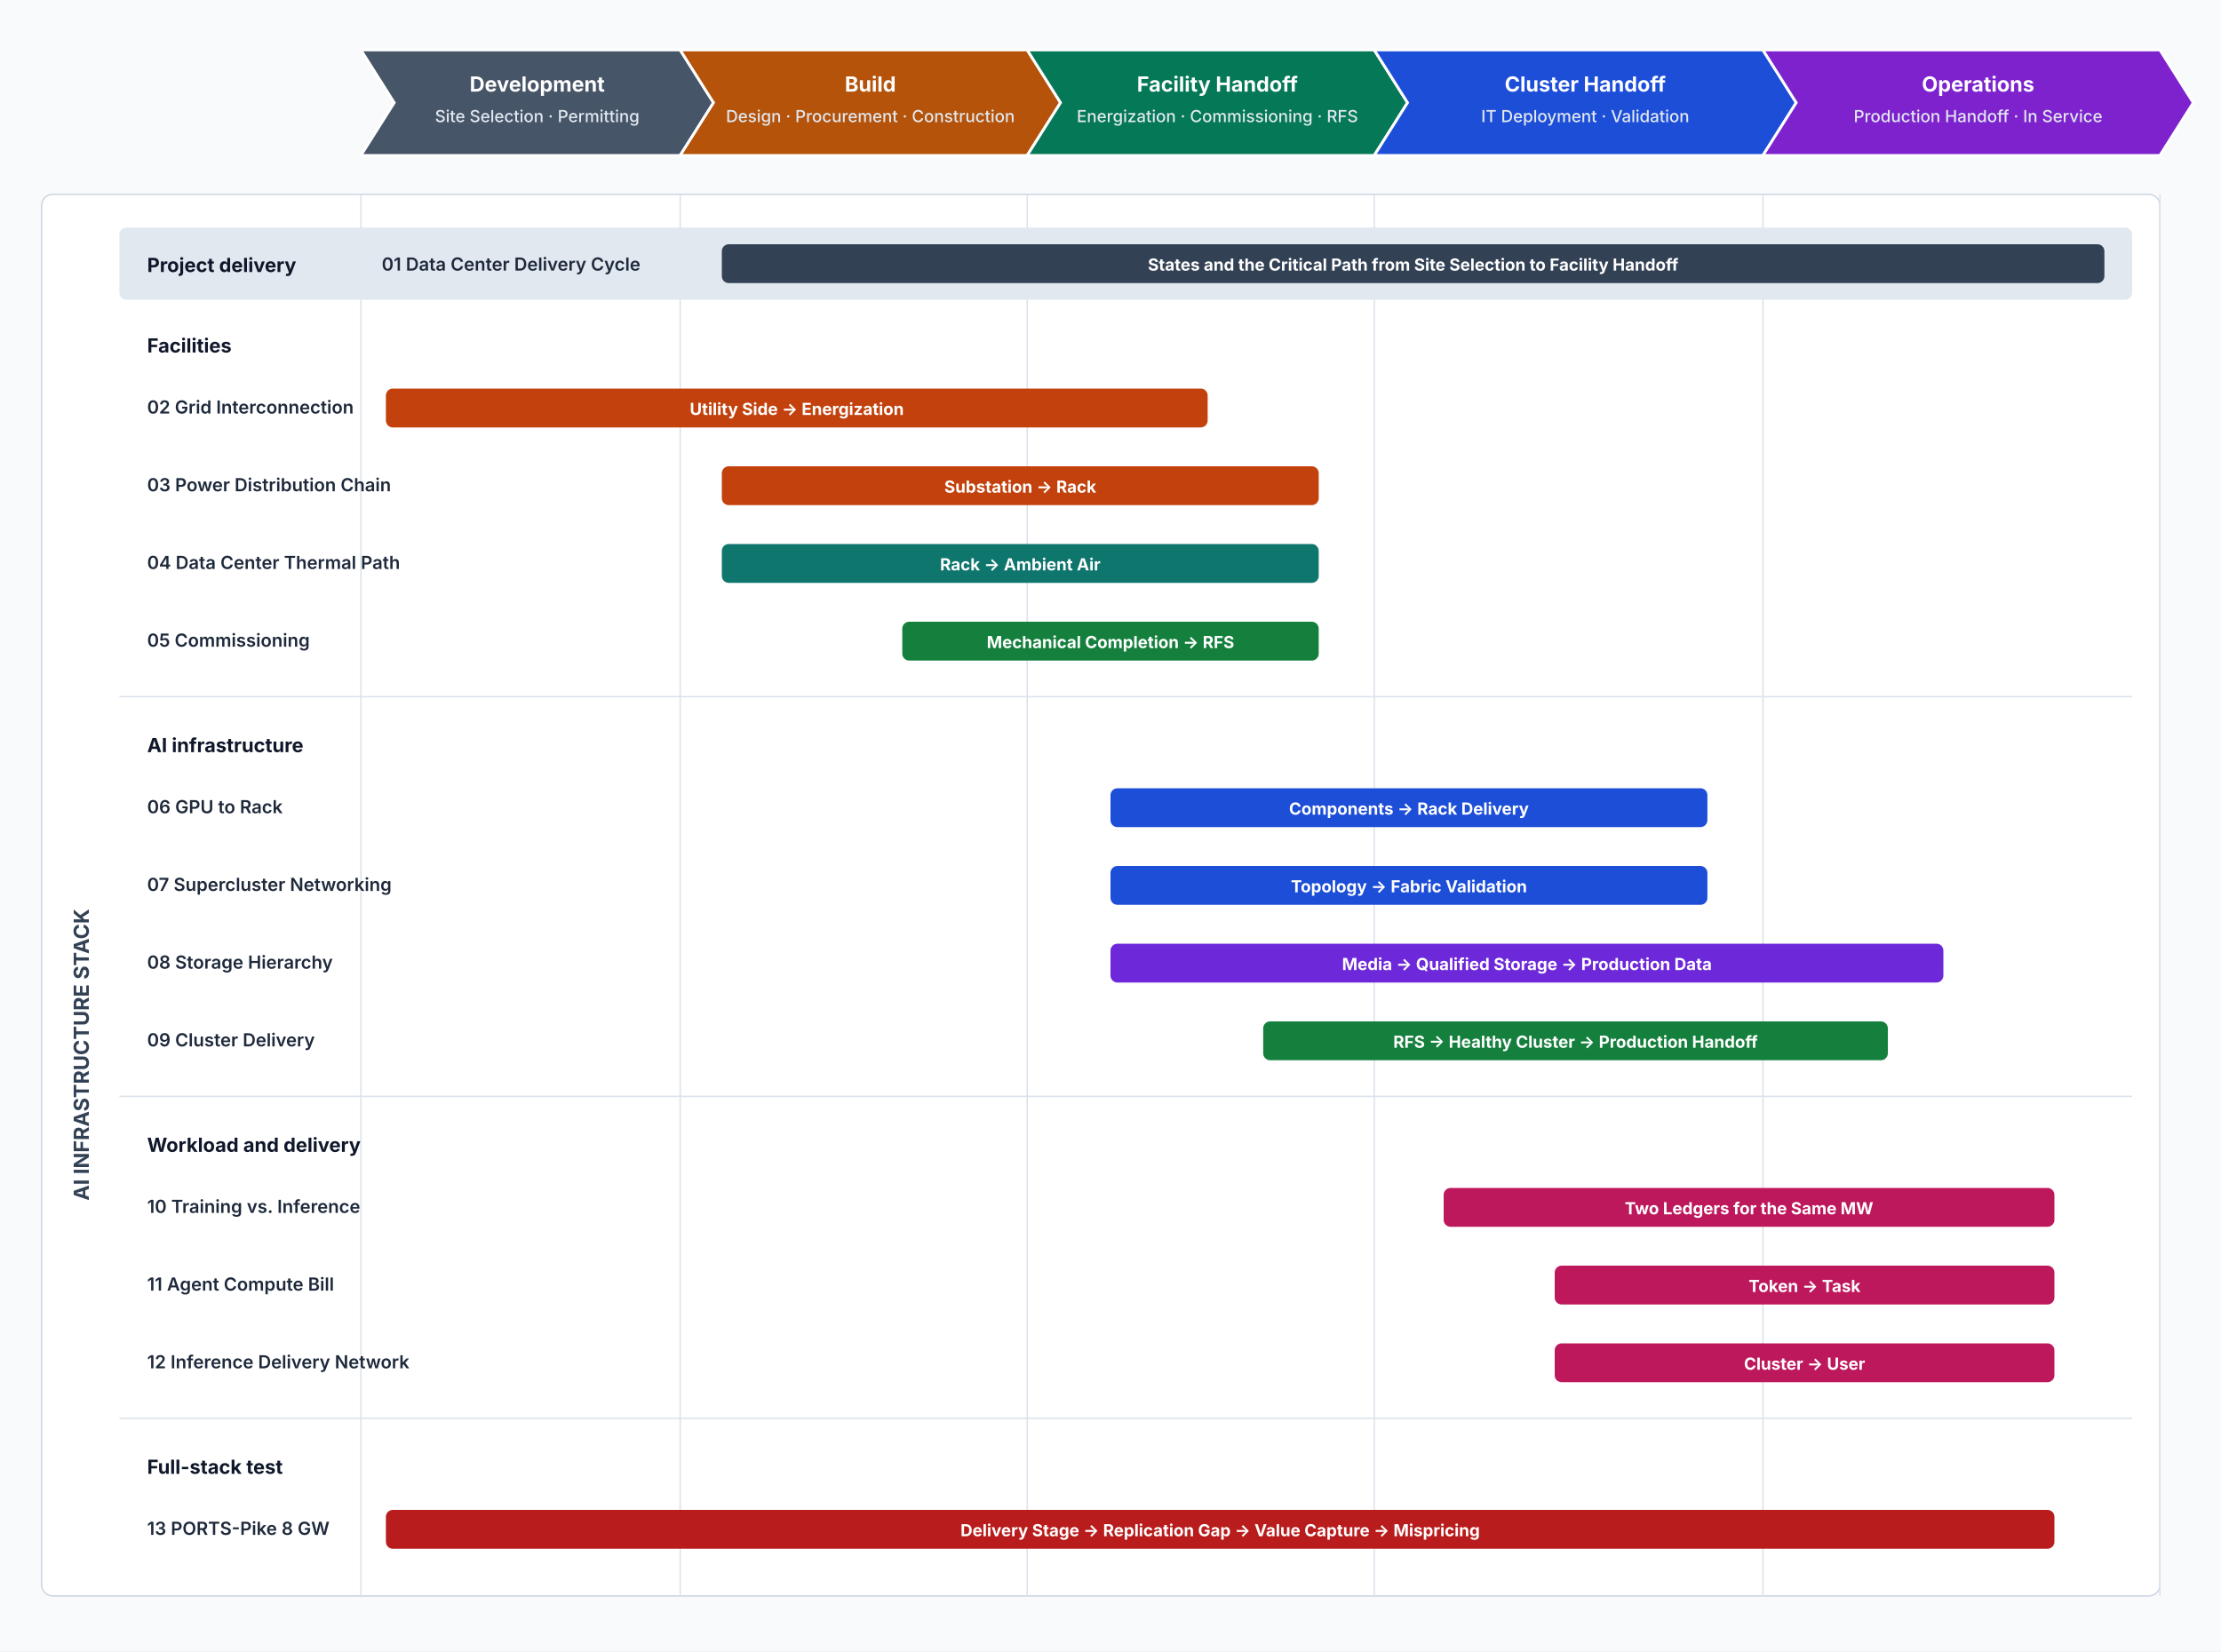
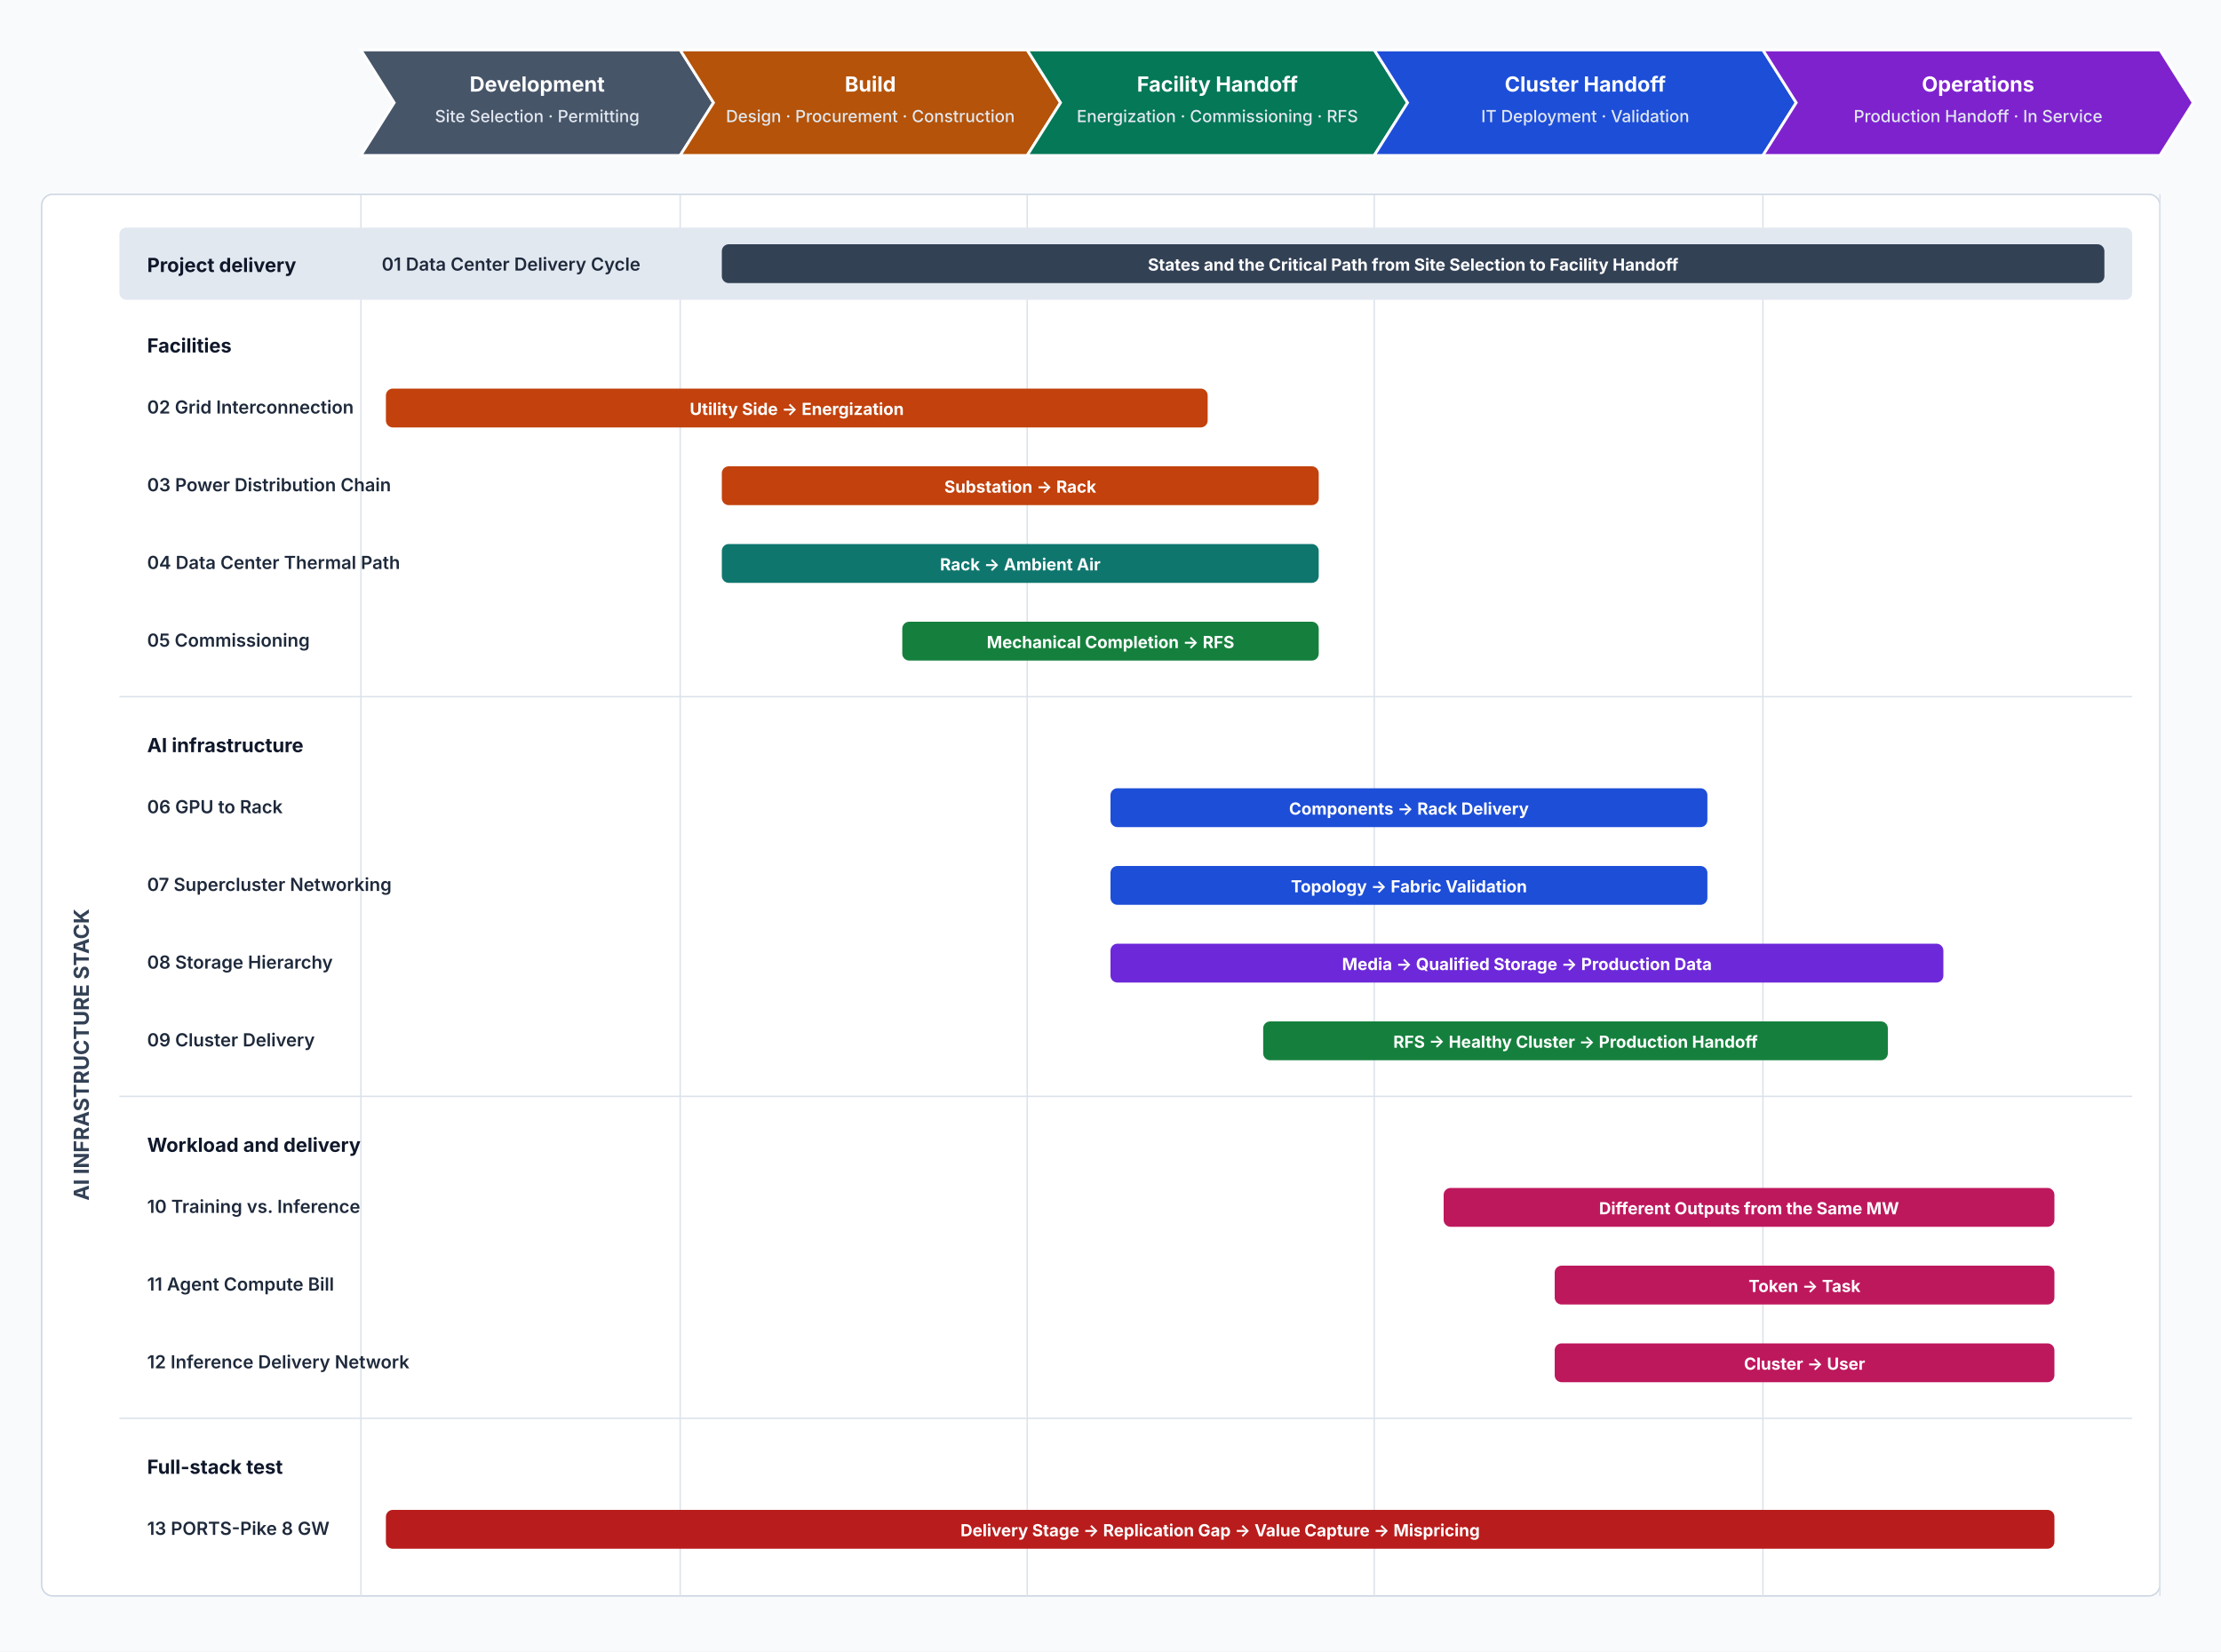
<svg xmlns="http://www.w3.org/2000/svg" width="1600" height="1190" viewBox="0 130 1600 1190" role="img" aria-labelledby="title desc">
  <defs>
    <style>
      .bg{fill:#f8fafc}.panel{fill:#fff;stroke:#cbd5e1;stroke-width:1}.grid{stroke:#dbe2ea;stroke-width:1}.milestone{stroke:#fff;stroke-width:2}
      .axis{font:700 15px -apple-system,BlinkMacSystemFont,"Segoe UI",sans-serif;fill:#334155}.phase{font:700 15px -apple-system,BlinkMacSystemFont,"Segoe UI",sans-serif;fill:#fff;text-anchor:middle}.phase-note{font:500 12px -apple-system,BlinkMacSystemFont,"Segoe UI",sans-serif;fill:#e2e8f0;text-anchor:middle}
      .group{font:700 14px -apple-system,BlinkMacSystemFont,"Segoe UI",sans-serif;fill:#0f172a}.row{font:600 13px -apple-system,BlinkMacSystemFont,"Segoe UI",sans-serif;fill:#1e293b}.small{font:500 11px -apple-system,BlinkMacSystemFont,"Segoe UI",sans-serif;fill:#64748b}.bartext{font:700 12px -apple-system,BlinkMacSystemFont,"Segoe UI",sans-serif;fill:#fff;text-anchor:middle}
      .development{fill:#475569}.build{fill:#b45309}.facility{fill:#047857}.cluster{fill:#1d4ed8}.operations{fill:#7e22ce}
      .overview{fill:#334155}.power{fill:#c2410c}.thermal{fill:#0f766e}.handoff{fill:#15803d}.compute{fill:#1d4ed8}.data{fill:#6d28d9}.service{fill:#be185d}.case{fill:#b91c1c}
    </style>
  </defs>
  <rect class="bg" width="1600" height="1320" />
  <path class="development milestone" d="M260 166H490L514 204L490 242H260L284 204Z" />
  <text class="phase" x="387" y="196">Development</text>
  <text class="phase-note" x="387" y="218">Site Selection · Permitting</text>
  <path class="build milestone" d="M490 166H740L764 204L740 242H490L514 204Z" />
  <text class="phase" x="627" y="196">Build</text>
  <text class="phase-note" x="627" y="218">Design · Procurement · Construction</text>
  <path class="facility milestone" d="M740 166H990L1014 204L990 242H740L764 204Z" />
  <text class="phase" x="877" y="196">Facility Handoff</text>
  <text class="phase-note" x="877" y="218">Energization · Commissioning · RFS</text>
  <path class="cluster milestone" d="M990 166H1270L1294 204L1270 242H990L1014 204Z" />
  <text class="phase" x="1142" y="196">Cluster Handoff</text>
  <text class="phase-note" x="1142" y="218">IT Deployment · Validation</text>
  <path class="operations milestone" d="M1270 166H1556L1580 204L1556 242H1270L1294 204Z" />
  <text class="phase" x="1425" y="196">Operations</text>
  <text class="phase-note" x="1425" y="218">Production Handoff · In Service</text>
  <rect class="panel" x="30" y="270" width="1526" height="1010" rx="8" />
  <text class="axis" transform="translate(64 890) rotate(-90)" text-anchor="middle">AI INFRASTRUCTURE STACK</text>
  <line class="grid" x1="260" y1="270" x2="260" y2="1280" />
  <line class="grid" x1="490" y1="270" x2="490" y2="1280" />
  <line class="grid" x1="740" y1="270" x2="740" y2="1280" />
  <line class="grid" x1="990" y1="270" x2="990" y2="1280" />
  <line class="grid" x1="1270" y1="270" x2="1270" y2="1280" />
  <line class="grid" x1="1556" y1="270" x2="1556" y2="1280" />
  <rect x="86" y="294" width="1450" height="52" fill="#e2e8f0" rx="5" />
  <text class="group" x="106" y="326">Project delivery</text>
  <text class="row" x="275" y="325">01 Data Center Delivery Cycle</text>
  <rect class="overview" x="520" y="306" width="996" height="28" rx="5" />
  <text class="bartext" x="1018" y="325">States and the Critical Path from Site Selection to Facility Handoff</text>
  <text class="group" x="106" y="384">Facilities</text>
  <text class="row" x="106" y="428">02 Grid Interconnection</text>
  <rect class="power" x="278" y="410" width="592" height="28" rx="5" />
  <text class="bartext" x="574" y="429">Utility Side → Energization</text>
  <text class="row" x="106" y="484">03 Power Distribution Chain</text>
  <rect class="power" x="520" y="466" width="430" height="28" rx="5" />
  <text class="bartext" x="735" y="485">Substation → Rack</text>
  <text class="row" x="106" y="540">04 Data Center Thermal Path</text>
  <rect class="thermal" x="520" y="522" width="430" height="28" rx="5" />
  <text class="bartext" x="735" y="541">Rack → Ambient Air</text>
  <text class="row" x="106" y="596">05 Commissioning</text>
  <rect class="handoff" x="650" y="578" width="300" height="28" rx="5" />
  <text class="bartext" x="800" y="597">Mechanical Completion → RFS</text>
  <line class="grid" x1="86" y1="632" x2="1536" y2="632" />
  <text class="group" x="106" y="672">AI infrastructure</text>
  <text class="row" x="106" y="716">06 GPU to Rack</text>
  <rect class="compute" x="800" y="698" width="430" height="28" rx="5" />
  <text class="bartext" x="1015" y="717">Components → Rack Delivery</text>
  <text class="row" x="106" y="772">07 Supercluster Networking</text>
  <rect class="compute" x="800" y="754" width="430" height="28" rx="5" />
  <text class="bartext" x="1015" y="773">Topology → Fabric Validation</text>
  <text class="row" x="106" y="828">08 Storage Hierarchy</text>
  <rect class="data" x="800" y="810" width="600" height="28" rx="5" />
  <text class="bartext" x="1100" y="829">Media → Qualified Storage → Production Data</text>
  <text class="row" x="106" y="884">09 Cluster Delivery</text>
  <rect class="handoff" x="910" y="866" width="450" height="28" rx="5" />
  <text class="bartext" x="1135" y="885">RFS → Healthy Cluster → Production Handoff</text>
  <line class="grid" x1="86" y1="920" x2="1536" y2="920" />
  <text class="group" x="106" y="960">Workload and delivery</text>
  <text class="row" x="106" y="1004">10 Training vs. Inference</text>
  <rect class="service" x="1040" y="986" width="440" height="28" rx="5" />
-   <text class="bartext" x="1260" y="1005">Two Ledgers for the Same MW</text>
+   <text class="bartext" x="1260" y="1005">Different Outputs from the Same MW</text>
  <text class="row" x="106" y="1060">11 Agent Compute Bill</text>
  <rect class="service" x="1120" y="1042" width="360" height="28" rx="5" />
  <text class="bartext" x="1300" y="1061">Token → Task</text>
  <text class="row" x="106" y="1116">12 Inference Delivery Network</text>
  <rect class="service" x="1120" y="1098" width="360" height="28" rx="5" />
  <text class="bartext" x="1300" y="1117">Cluster → User</text>
  <line class="grid" x1="86" y1="1152" x2="1536" y2="1152" />
  <text class="group" x="106" y="1192">Full-stack test</text>
  <text class="row" x="106" y="1236">13 PORTS-Pike 8 GW</text>
  <rect class="case" x="278" y="1218" width="1202" height="28" rx="5" />
  <text class="bartext" x="879" y="1237">Delivery Stage → Replication Gap → Value Capture → Mispricing</text>
</svg>
